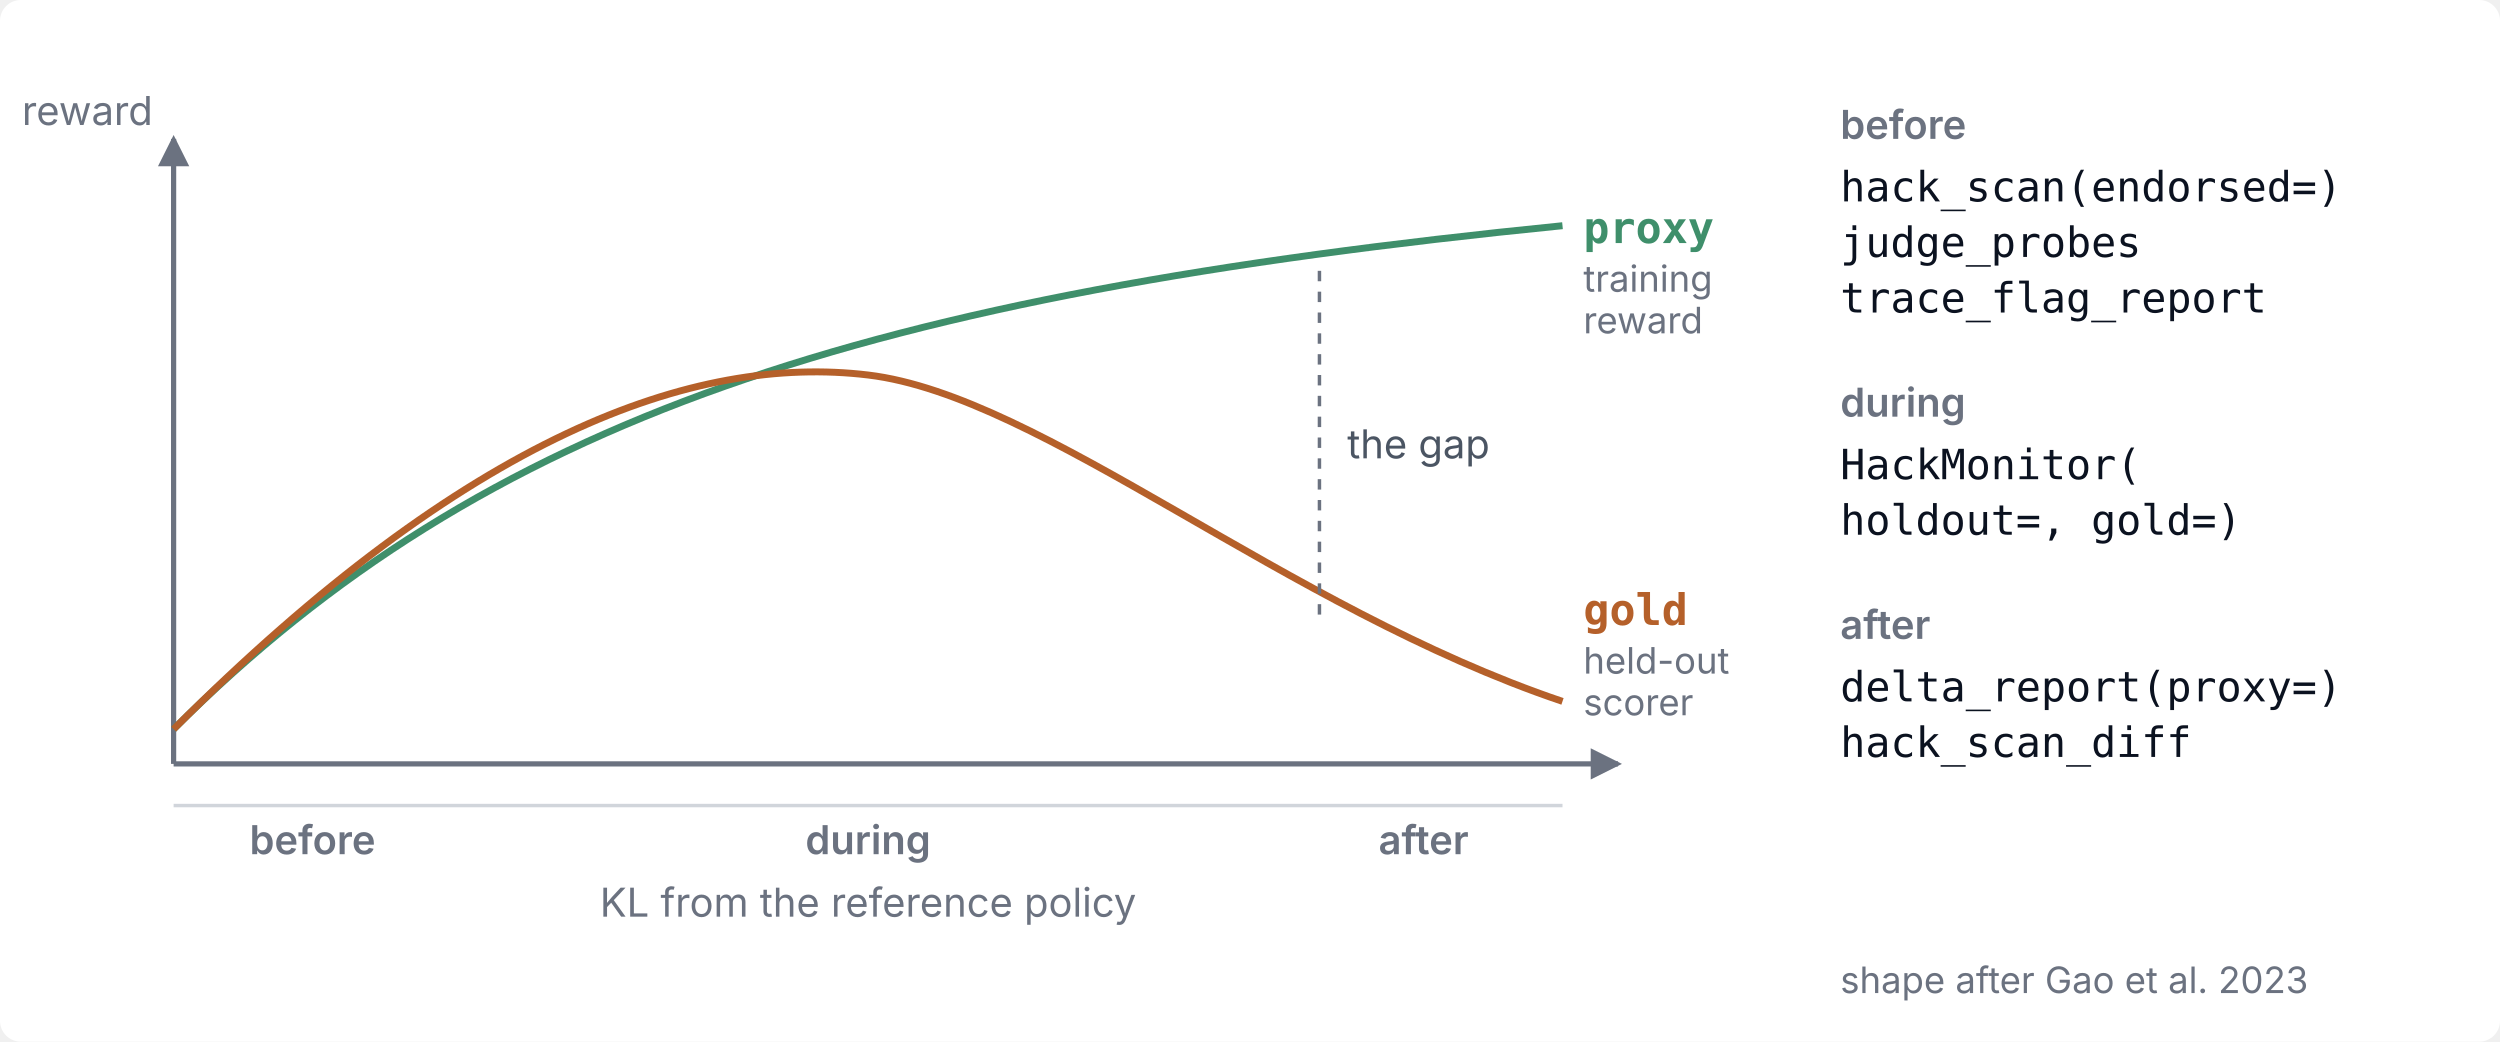
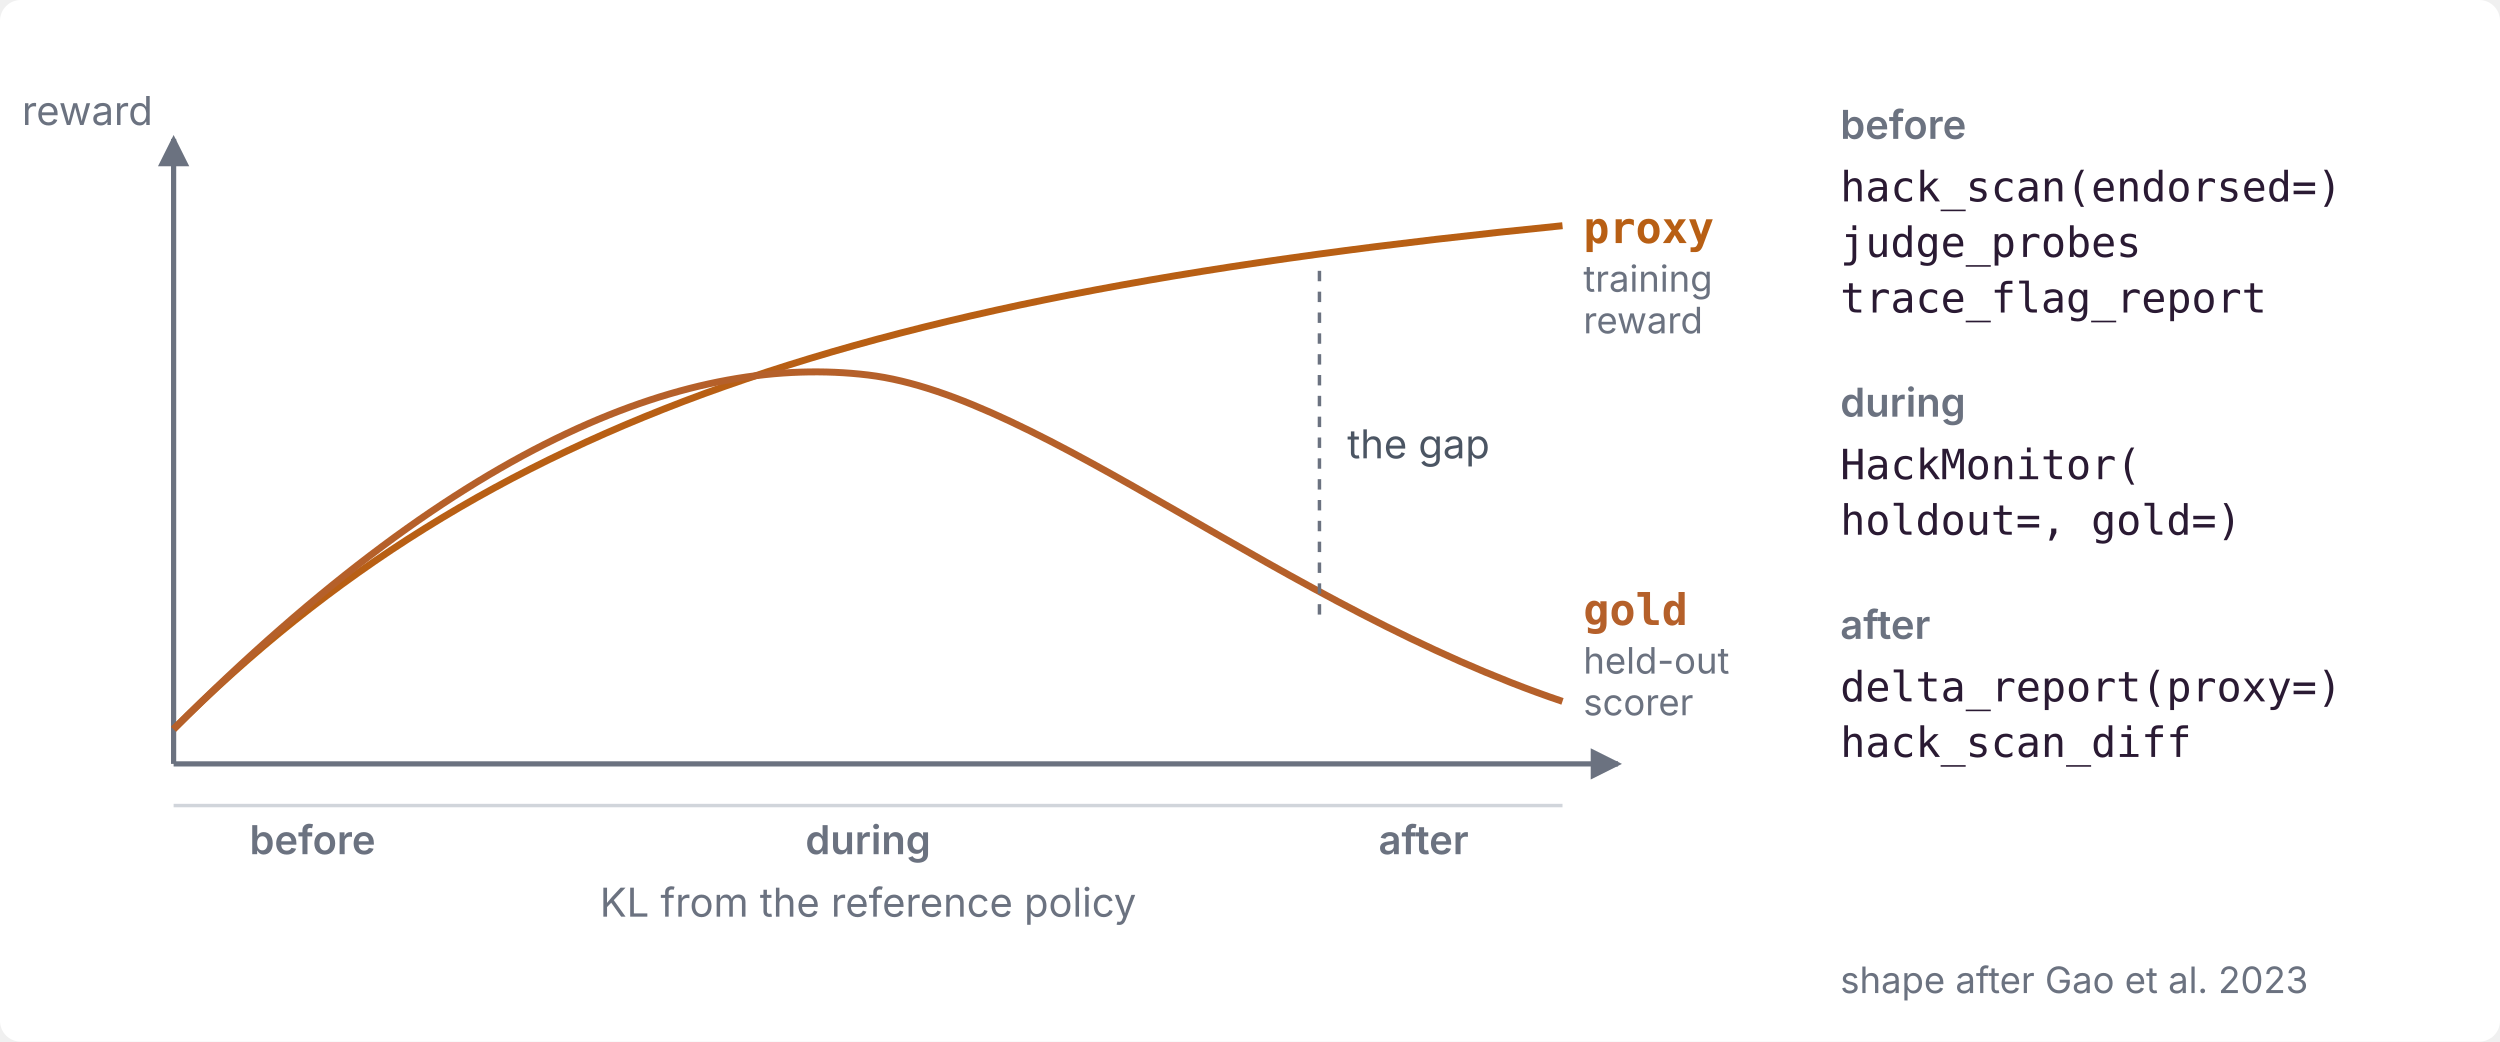
<svg xmlns="http://www.w3.org/2000/svg" viewBox="0 0 720 300" width="720" height="300" role="img" aria-label="Proxy reward keeps climbing while gold reward turns over as KL grows; the five checks placed before, during and after">
  <defs>
    <marker id="arrow" viewBox="0 0 8 8" refX="7" refY="4" markerWidth="6" markerHeight="6" orient="auto">
      <path d="M0,0 L8,4 L0,8 z" fill="#6B7280" />
    </marker>
    <marker id="arrow-green" viewBox="0 0 8 8" refX="7" refY="4" markerWidth="6" markerHeight="6" orient="auto">
-       <path d="M0,0 L8,4 L0,8 z" fill="#3F8F6B" />
+       <path d="M0,0 L8,4 L0,8 z" fill="#B85F14" />
    </marker>
  </defs>
  <rect width="720" height="300" rx="6" fill="#FFFFFF" />
  <path d="M 50 220 L 466 220" fill="none" stroke="#6B7280" stroke-width="1.5" marker-end="url(#arrow)" />
  <path d="M 50 220 L 50 40" fill="none" stroke="#6B7280" stroke-width="1.5" marker-end="url(#arrow)" />
  <text x="250.0" y="264" font-family="ui-sans-serif, system-ui, -apple-system, 'Segoe UI', Inter, sans-serif" font-size="11.5" font-weight="400" fill="#6B7280" text-anchor="middle">KL from the reference policy</text>
  <text x="44" y="36" font-family="ui-sans-serif, system-ui, -apple-system, 'Segoe UI', Inter, sans-serif" font-size="11.5" font-weight="400" fill="#6B7280" text-anchor="end">reward</text>
-   <path d="M 50 210 C 140 120, 250 85, 450 65" fill="none" stroke="#3F8F6B" stroke-width="2" />
-   <text x="456" y="70" font-family="ui-monospace, SFMono-Regular, Menlo, Consolas, monospace" font-size="12.5" font-weight="600" fill="#3F8F6B" text-anchor="start">proxy</text>
+   <path d="M 50 210 C 140 120, 250 85, 450 65" fill="none" stroke="#B85F14" stroke-width="2" />
+   <text x="456" y="70" font-family="ui-monospace, SFMono-Regular, Menlo, Consolas, monospace" font-size="12.5" font-weight="600" fill="#B85F14" text-anchor="start">proxy</text>
  <text x="456" y="84" font-family="ui-sans-serif, system-ui, -apple-system, 'Segoe UI', Inter, sans-serif" font-size="10.5" font-weight="400" fill="#6B7280" text-anchor="start">training</text>
  <text x="456" y="96" font-family="ui-sans-serif, system-ui, -apple-system, 'Segoe UI', Inter, sans-serif" font-size="10.5" font-weight="400" fill="#6B7280" text-anchor="start">reward</text>
  <path d="M 50 210 C 135 125, 200 102, 250 108 S 370 175, 450 202" fill="none" stroke="#B5602A" stroke-width="2" />
  <text x="456" y="180" font-family="ui-monospace, SFMono-Regular, Menlo, Consolas, monospace" font-size="12.5" font-weight="600" fill="#B5602A" text-anchor="start">gold</text>
  <text x="456" y="194" font-family="ui-sans-serif, system-ui, -apple-system, 'Segoe UI', Inter, sans-serif" font-size="10.5" font-weight="400" fill="#6B7280" text-anchor="start">held-out</text>
  <text x="456" y="206" font-family="ui-sans-serif, system-ui, -apple-system, 'Segoe UI', Inter, sans-serif" font-size="10.5" font-weight="400" fill="#6B7280" text-anchor="start">scorer</text>
  <line x1="380" y1="78" x2="380" y2="180" stroke="#6B7280" stroke-width="1" stroke-dasharray="3 3" />
  <text x="388" y="132" font-family="ui-sans-serif, system-ui, -apple-system, 'Segoe UI', Inter, sans-serif" font-size="11.5" font-weight="400" fill="#4B5563" text-anchor="start">the gap</text>
  <line x1="50" y1="232" x2="450" y2="232" stroke="#D1D5DB" stroke-width="1" />
  <text x="90" y="246" font-family="ui-sans-serif, system-ui, -apple-system, 'Segoe UI', Inter, sans-serif" font-size="11.5" font-weight="600" fill="#6B7280" text-anchor="middle">before</text>
  <text x="250" y="246" font-family="ui-sans-serif, system-ui, -apple-system, 'Segoe UI', Inter, sans-serif" font-size="11.5" font-weight="600" fill="#6B7280" text-anchor="middle">during</text>
  <text x="410" y="246" font-family="ui-sans-serif, system-ui, -apple-system, 'Segoe UI', Inter, sans-serif" font-size="11.5" font-weight="600" fill="#6B7280" text-anchor="middle">after</text>
  <text x="530" y="40" font-family="ui-sans-serif, system-ui, -apple-system, 'Segoe UI', Inter, sans-serif" font-size="11.5" font-weight="600" fill="#6B7280" text-anchor="start">before</text>
-   <text x="530" y="58" font-family="ui-monospace, SFMono-Regular, Menlo, Consolas, monospace" font-size="12" font-weight="400" fill="#0B1220" text-anchor="start">hack_scan(endorsed=)</text>
-   <text x="530" y="74" font-family="ui-monospace, SFMono-Regular, Menlo, Consolas, monospace" font-size="12" font-weight="400" fill="#0B1220" text-anchor="start">judge_probes</text>
-   <text x="530" y="90" font-family="ui-monospace, SFMono-Regular, Menlo, Consolas, monospace" font-size="12" font-weight="400" fill="#0B1220" text-anchor="start">trace_flag_report</text>
+   <text x="530" y="58" font-family="ui-monospace, SFMono-Regular, Menlo, Consolas, monospace" font-size="12" font-weight="400" fill="#2A1A33" text-anchor="start">hack_scan(endorsed=)</text>
+   <text x="530" y="74" font-family="ui-monospace, SFMono-Regular, Menlo, Consolas, monospace" font-size="12" font-weight="400" fill="#2A1A33" text-anchor="start">judge_probes</text>
+   <text x="530" y="90" font-family="ui-monospace, SFMono-Regular, Menlo, Consolas, monospace" font-size="12" font-weight="400" fill="#2A1A33" text-anchor="start">trace_flag_report</text>
  <text x="530" y="120" font-family="ui-sans-serif, system-ui, -apple-system, 'Segoe UI', Inter, sans-serif" font-size="11.5" font-weight="600" fill="#6B7280" text-anchor="start">during</text>
-   <text x="530" y="138" font-family="ui-monospace, SFMono-Regular, Menlo, Consolas, monospace" font-size="12" font-weight="400" fill="#0B1220" text-anchor="start">HackMonitor(</text>
-   <text x="530" y="154" font-family="ui-monospace, SFMono-Regular, Menlo, Consolas, monospace" font-size="12" font-weight="400" fill="#0B1220" text-anchor="start">  holdout=, gold=)</text>
+   <text x="530" y="138" font-family="ui-monospace, SFMono-Regular, Menlo, Consolas, monospace" font-size="12" font-weight="400" fill="#2A1A33" text-anchor="start">HackMonitor(</text>
+   <text x="530" y="154" font-family="ui-monospace, SFMono-Regular, Menlo, Consolas, monospace" font-size="12" font-weight="400" fill="#2A1A33" text-anchor="start">  holdout=, gold=)</text>
  <text x="530" y="184" font-family="ui-sans-serif, system-ui, -apple-system, 'Segoe UI', Inter, sans-serif" font-size="11.5" font-weight="600" fill="#6B7280" text-anchor="start">after</text>
-   <text x="530" y="202" font-family="ui-monospace, SFMono-Regular, Menlo, Consolas, monospace" font-size="12" font-weight="400" fill="#0B1220" text-anchor="start">delta_report(proxy=)</text>
-   <text x="530" y="218" font-family="ui-monospace, SFMono-Regular, Menlo, Consolas, monospace" font-size="12" font-weight="400" fill="#0B1220" text-anchor="start">hack_scan_diff</text>
+   <text x="530" y="202" font-family="ui-monospace, SFMono-Regular, Menlo, Consolas, monospace" font-size="12" font-weight="400" fill="#2A1A33" text-anchor="start">delta_report(proxy=)</text>
+   <text x="530" y="218" font-family="ui-monospace, SFMono-Regular, Menlo, Consolas, monospace" font-size="12" font-weight="400" fill="#2A1A33" text-anchor="start">hack_scan_diff</text>
  <text x="530" y="286" font-family="ui-sans-serif, system-ui, -apple-system, 'Segoe UI', Inter, sans-serif" font-size="10.5" font-weight="400" fill="#6B7280" text-anchor="start">shape after Gao et al. 2023</text>
</svg>
